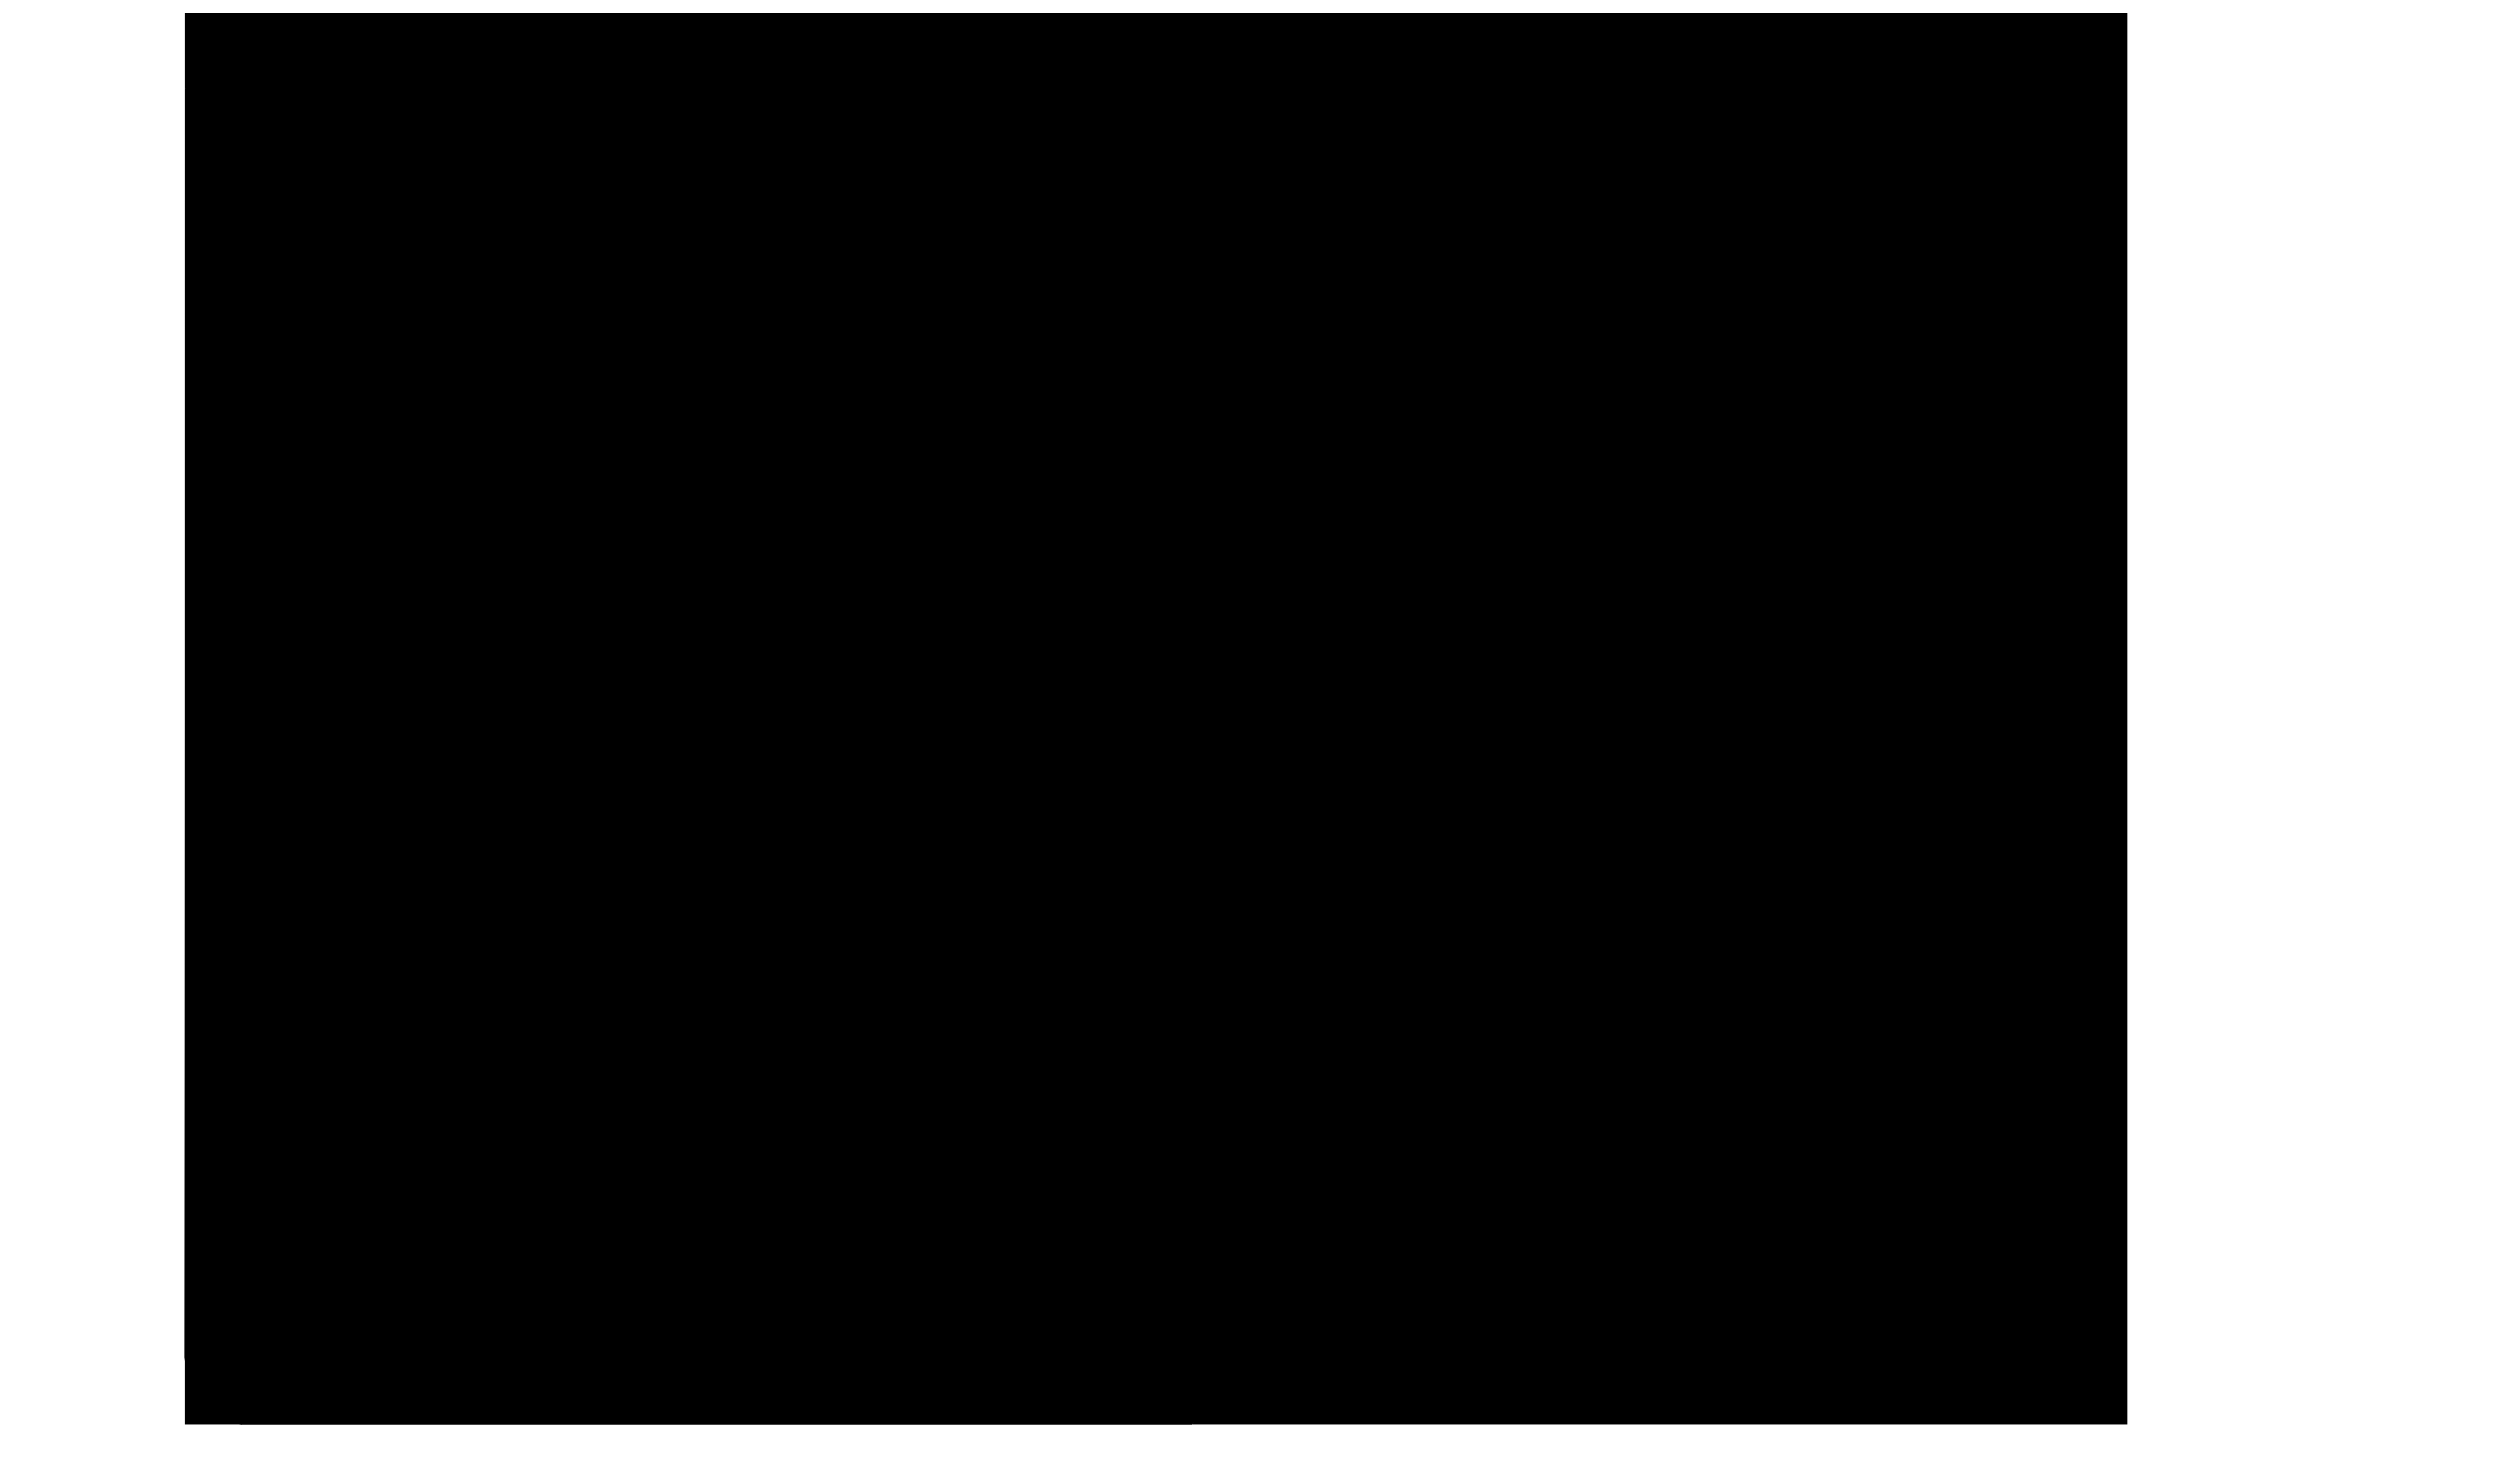
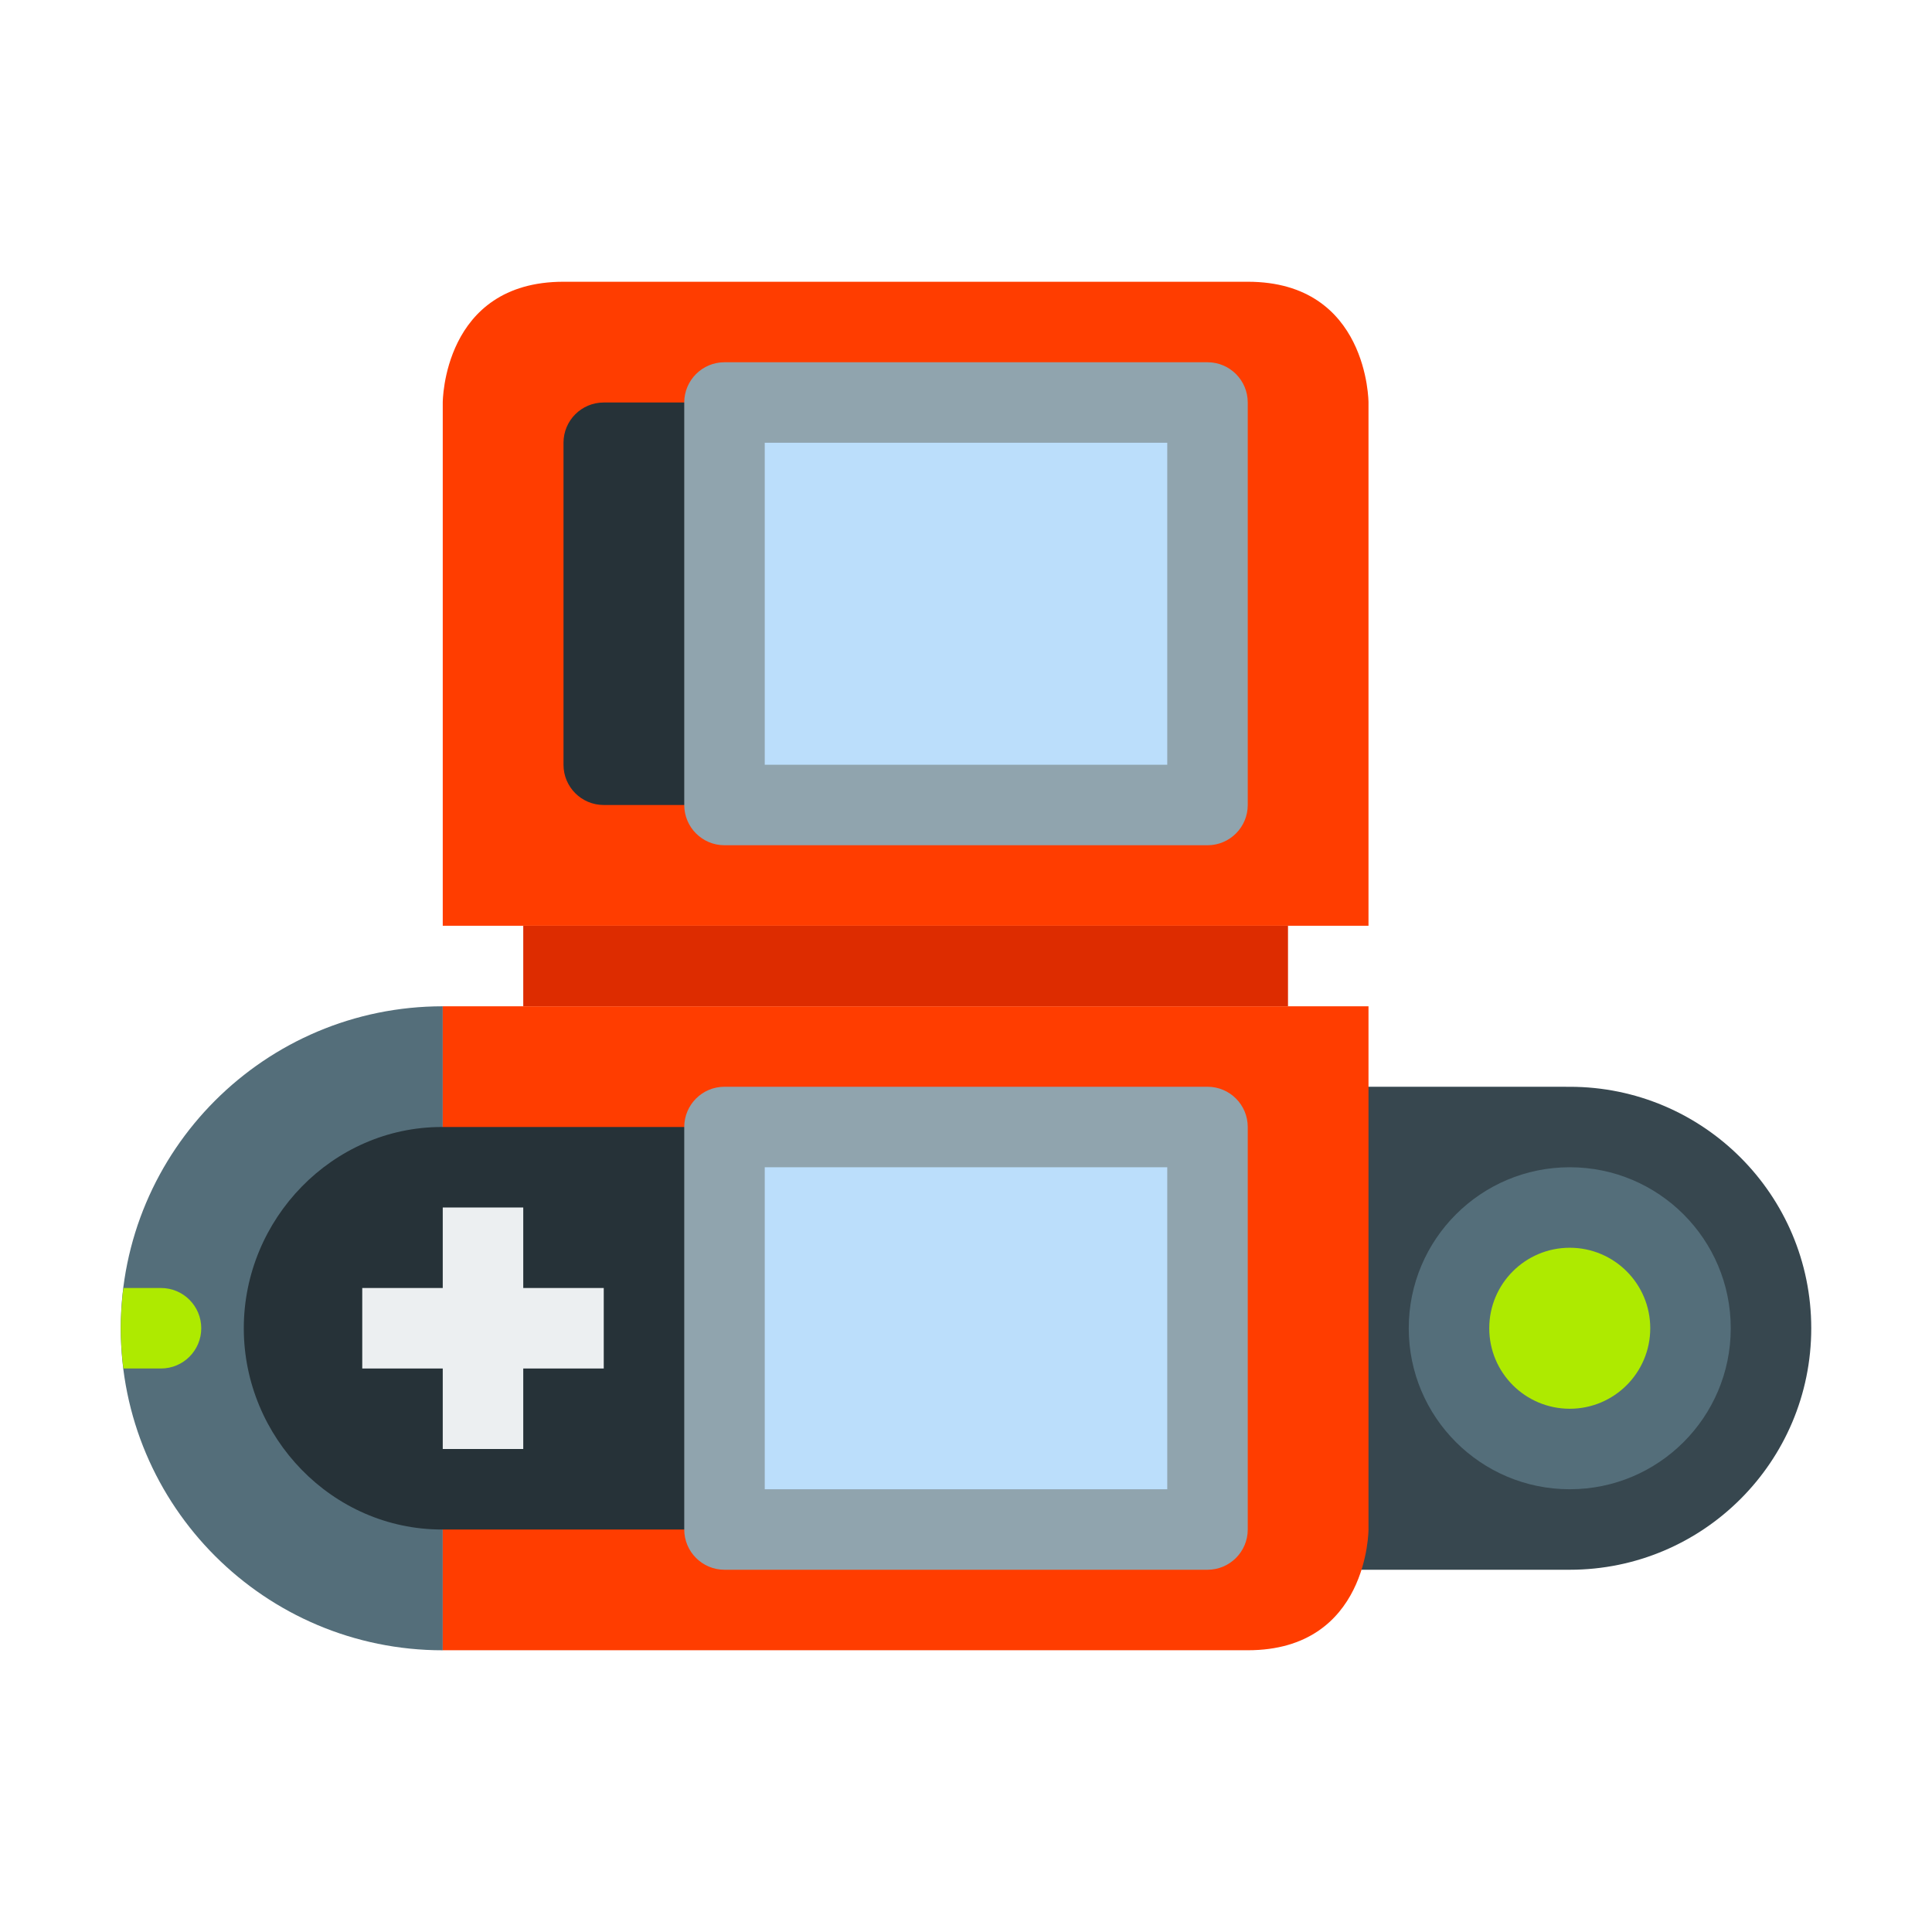
- <svg xmlns="http://www.w3.org/2000/svg" version="1.1" id="Calque_1" x="0px" y="0px" viewBox="0 0 960 560" style="enable-background:new 0 0 960 560;" xml:space="preserve">
-   <g id="XMLID_1_">
-     <path id="XMLID_2_" class="st0" d="M71,34c0-9.7,0-19.3,0-29c248.6,0,497.2,0,745.9,0c0,180.7,0,361.3,0,542   c-119.6,0-239.3,0-358.9,0c0.5-3,3.3-2.4,5.1-2.9c4.4-1.2,8.7-2.2,11.2-6.6c0.8-1.4,2.4-1.6,4-1.7c2.2-0.1,4.3-0.1,6.5-0.1   c100.5,0,200.9,0,301.4,0c5.2,0,10.3-0.3,15-2.8c5.1-2.7,8.7-6.6,10.5-12.1c1.9-5.9,2.8-12,2.8-18.2c0.1-121.8,0-243.6,0-365.4   c0-6.6-0.2-6.7-6.7-6.7c-32.2,0-64.3,0-96.5,0.1c-23.1,0.1-44.3-6.7-63.6-19.1c-15.3-9.8-28.6-22.3-43.4-32.7   c-13.8-9.7-28-18.7-44.7-22.5c-6.6-1.5-13.3-2.8-20.2-2.8c-19-0.1-38,0-57,0c-6.9,0-8.2-0.9-7.7-7.8c0.7-10-0.6-19.9-0.1-29.9   c0.2-3.6-1.2-5.5-4.8-6.4c-4.9-1.1-9.7-2-14.8-2c-112.1,0.1-224.3,0.1-336.4,0c-8.9,0-17.6,0.7-26,3.7c-9.1,3.3-15.1,9.4-18.5,18.3   C73.5,31.1,73.7,33.7,71,34z" />
-     <path id="XMLID_3_" class="st1" d="M71,34c0.3-0.4,0.7-0.7,0.8-1.1c3.4-14,12.5-22.1,26.2-24.8c6.6-1.3,13.5-2,20.3-2   C231.3,6,344.3,6,457.3,6c6.4,0,12.4,1.6,18.8,3.8c0,14.1,0,28,0,42.2c1.6,0,2.9,0,4.2,0c19.3,0,38.7,0,58,0.2   c16.1,0.1,31.2,4.1,45.3,11.8c15,8.1,28.4,18.5,41.7,29c10.1,7.9,19.8,16.2,31.3,22.1c17.5,9.1,36.1,14.3,55.9,14.3   c32.5,0,65-0.2,97.4-0.4c1.8,0,3.6,0,5.8,0c0.1,2.3,0.2,4.1,0.2,5.9c0,35.5,0,71,0,106.5c0,86.1,0,172.3-0.1,258.4   c0,6.1-0.8,12.3-2,18.3c-2,10.5-10.4,18.2-21.7,18.6c-3,0.1-6,0.4-9,0.4c-100.6,0-201.3,0-301.9,0c-1.8,0-3.6,0-5.8,0   c-0.7,4.3-3.9,6-7.5,7c-3,0.9-6.1,1.4-9.2,2.1c-0.4,0.1-0.6,0.6-0.9,0.9c-121.7,0-243.3,0-365,0c-13.9-3.1-20.3-12.6-22-26   C71,358.7,71,196.3,71,34z" />
-     <path id="XMLID_4_" class="st2" d="M71,521c0.6,1.6,1.4,3.2,1.8,4.8c2.8,10.1,9,17.1,19.2,20.3c0.4,0.1,0.7,0.6,1,0.9   c-7.3,0-14.7,0-22,0C71,538.3,71,529.7,71,521z" />
-     <path id="XMLID_5_" class="st3" d="M414,525c-2.1,0-4,0-6,0c-95,0-190,0-284.9,0c-3.7,0-7.3-0.1-11,0.3c-8.3,0.8-14-5.5-15-13.4   c-0.3-2-0.2-4-0.2-6c0-2.2,0.2-4.3,0.2-6.5c0-118.8,0-237.6,0-356.4c0-3.5-0.2-7-0.2-10.5c0-2.3,0-4.7,0.5-6.9   c0.8-3.5,2.4-4.5,6.1-4.6c3.7-0.1,7.3,0,11,0c24.7,0,49.3-0.1,74,0.2c15.8,0.1,30.9-3.4,45.5-9.1c14.6-5.7,27.1-14.6,39-24.4   c14.7-12.2,29.8-23.8,46-34.1c6-3.8,12.3-7.3,19.4-8.8c1.6-0.3,3.2-0.7,4.9-0.7c21.3,0,42.7,0,64,0c5.5,0,8.3,2.5,8.9,7.9   c0.2,1.8,0.1,3.7,0.1,5.5c-0.1,54-0.1,108-0.2,162c-0.2,68-0.6,135.9-0.9,203.9c-0.1,15.7,0,31.3-0.1,47   c-0.1,17.5-0.4,34.9-0.7,52.4C414.2,523.2,414.1,523.9,414,525z" />
-     <path id="XMLID_6_" class="st4" d="M474,483.6c-10.1-7.5-34.7-7.7-47-1.1c0-1.8,0-3.5,0-5.1c0-127.8,0-255.6-0.1-383.4   c0-4.2,1.2-6.7,5.1-7.9c2.8-0.9,5.7-1.9,8.6-2.1c6.3-0.3,12.6-0.1,19-0.1c4.1,0,7.7,1.9,11.2,3.8c2.5,1.4,2.8,3.9,3.3,6.3   c0.2,1.1,0,2.3,0,3.5c0,126.8,0,253.6,0,380.4C474,479.8,474,481.6,474,483.6z" />
-     <path id="XMLID_7_" class="st3" d="M473.9,11.5c0,7.2,0,14.3,0,21.4c-3.6-1.4-6.9-3.2-10.3-3.8c-5.5-0.9-11.2-1.2-16.8-1.2   c-25-0.1-50-0.1-75,0.1c-8.1,0.1-16.2,0.7-24.3,1.8c-12.6,1.8-24.2,6.8-35.1,13.2C299.1,51,286.8,60.5,274.7,70   c-9.3,7.3-18.4,14.8-28.8,20.4c-7.6,4.1-15.5,7.6-23.9,9.8c-1.8,0.5-3.9,0.1-5.4,1c-1.8,0.9-3.3,2.3-5.4,0.9   c-2.3,3.4-6,0.5-8.9,2.2c-1.9,1.1-4.6,0.8-7,0.8c-4.4,0-8.7,0.2-13.1,0.2c-4.5-0.1-9-0.2-13.5-0.2c-22.7,0-45.3,0-68,0   c-1.3,0-2.7,0.1-4-0.1c-3.4-0.4-4.7-1.7-4.7-5.1c0-22.5-0.4-45,0.1-67.5C92.4,20.5,98.5,11.8,112,9c2.9-0.6,5.9-0.9,8.9-0.9   c111.5,0,223,0,334.5-0.1C461.7,8,467.8,9.2,473.9,11.5z" />
-     <path id="XMLID_8_" class="st3" d="M476.2,535c0-160.6,0-320.5,0-480.8c1.2-0.1,2.4-0.2,3.5-0.2c20.2,0,40.3-0.3,60.5,0.2   c16.5,0.4,31.8,5.6,46.2,13.6c13.7,7.7,26,17.3,38.1,27.1c11.9,9.6,23.9,19,38,25.3c10.8,4.8,22,8.1,33.7,9.9   c8.6,1.3,17.2,2,25.8,1.5c29.8-1.6,59.6-0.3,89.4-0.7c0.6,0,1.3,0.1,2.3,0.1c0.1,1.5,0.2,2.9,0.2,4.4c0,121.7,0.1,243.3-0.1,365   c0,6.9-0.4,14-3,20.5c-3.2,7.9-8.6,12.9-17.5,13.2c-5.8,0.2-11.6,0.7-17.4,0.7c-97.8,0-195.7,0-293.5,0   C480.5,535,478.6,535,476.2,535z" />
-     <path id="XMLID_9_" class="st3" d="M415,44.1c3.3,0,6.3,0,10,0c0,40.8,0,81.5,0,122.3c0,41.2,0,82.3,0,123.5c0,41,0,82,0,123   c0,40.8-0.1,81.6,0,123c-1.9,0.1-3.5,0.2-5,0.2c-59.8-0.1-119.7,0-179.5-0.2c-43.5-0.1-86.9-0.6-130.4-0.8c-6.4,0-12-2.1-16.1-6.7   c-3-3.3-5.3-7.5-5.9-12.2c-0.6-4.8-1.1-9.6-1.1-14.4c-0.1-125.3,0-250.6,0-376c0-1.5,0-2.9,0-4.6c3.5,0,6.6,0,9.8,0   c-2,4.5-3.4,9-1.9,14c0.4,1.2,0.1,2.6,0.1,4c0,120.5,0,241,0,361.5c0,3.8-0.3,7.6,0.1,11.3c1.1,10.9,9.3,16.7,20.2,15.7   c2.3-0.2,4.6-0.6,6.9-0.6c96.2,0,192.3,0,288.5,0c1.8,0,3.6,0,5.9,0c0.1-1.6,0.2-3.1,0.2-4.5c0.1-33.7,0.2-67.3,0.2-101   c0.1-41.8,0-83.7,0.1-125.5c0.2-68.1,0.6-136.3,0.9-204.4c0-11.5,0-23,0.2-34.5C418.2,52.6,417.9,48.2,415,44.1z" />
-     <path id="XMLID_10_" class="st5" d="M76.4,529.2c-2.1-5.1-3.5-9.6-3.5-14.5c0-4.2,0-8.3,0-12.5c0-150,0-300,0-450   c0-3.8-0.2-7.7-0.1-11.5c0.3-13.4,6.4-23.1,18.7-28.5c3.7-1.6,7.8-2.3,11.9-3.1c-5.4,3.2-9.2,7.5-11.2,13.2   c-1.1,3.2-2.2,6.7-2.2,10c-0.2,22.7-0.1,45.3-0.1,68c0,1.3,0.2,2.6,0.3,4.1c-4.1,1.3-5.4,4.5-5.4,9C85,153.7,85,193.8,85,234   c0,87.3,0,174.7,0,262c0,15.4,0,15.4-6.8,29.4C77.7,526.5,77.2,527.5,76.4,529.2z" />
-     <path id="XMLID_11_" class="st6" d="M432.7,544.8c-107.4,0-215.3,0-324.2,0c1.4-2.9,2.7-5.2,4-7.8c1.8,0,3.5,0,5.1,0   c36.5,0,73-0.6,109.5,0.2c64.3,1.4,128.6,0.3,192.9,0.8c2.3,0,4,0.4,5.7,2.2C427.8,542.1,430.5,543.4,432.7,544.8z" />
-     <path id="XMLID_12_" class="st4" d="M474,66.4c-15.6-7.5-31.1-7.1-47-0.9c0-9.4-0.1-18.8,0.1-28.3c0-1,1-2.6,2-3   c3.6-1.6,7.3-3.7,11.1-3.9c7.6-0.5,15.3-1.4,22.8,0.7c2.7,0.7,5.3,1.9,7.8,3.2c2.4,1.3,3.3,3.7,3.3,6.3C474,49.2,474,57.8,474,66.4   z" />
-     <path id="XMLID_13_" class="st4" d="M474,532.6c-15.6-6.7-30.9-6.5-46.7-1c-0.1-0.7-0.3-1.8-0.3-2.8c0-6.3,0.2-12.7-0.1-19   c-0.1-3.2,1.2-4.7,3.8-6.1c3.9-2.1,8.2-2.8,12.4-3.2c9-0.9,17.9-0.7,26.2,3.5c3.2,1.6,4.6,4.2,4.6,7.5   C474,518.5,474,525.5,474,532.6z" />
-     <path id="XMLID_14_" class="st6" d="M87,118.8c0-2.9-0.1-5.4,0-7.8c0.1-2.3,1.5-3.6,3.8-3.9c0.7-0.1,1.3-0.1,2-0.1   c27,0,53.9,0,80.9,0c1,0,1.9,0.1,3.2,0.2c-0.3,4.5-2.5,7.9-4.4,11.6C144.1,118.8,115.9,118.8,87,118.8z" />
-     <path id="XMLID_15_" class="st6" d="M207,117c1.4-3.8,2.8-7.7,4.4-11.4c0.2-0.4,1.4-0.4,3-0.8c-1.5,4-2.6,7.2-3.8,10.4   c3.3-1.4,4.2-4.2,5-6.8c1.1-3.6,3.1-5.2,6.7-6.2c16.3-4.5,30.7-12.5,44-22.9c12.3-9.7,24.9-19,37.4-28.5c0.5-0.4,1.1-0.6,2.5-1.3   c-0.5,2.1-0.9,3.5-1.2,4.8c-1.6,5.5-4.5,9.7-9.5,13.1c-10,7-19.5,14.8-29,22.5c-14.7,11.9-30.8,20.9-49.4,25.1   c-3,0.7-6.1,1.3-9.1,1.9C207.7,117.4,207.4,117.4,207,117z" />
-     <path id="XMLID_16_" class="st6" d="M341.9,41.7c1.2-3.3,2.3-6.2,3.6-9.7c3.3-0.3,6.8-0.8,10.4-1.1c23.4-1.6,46.8-0.8,70.3-1   c1.7,0,3.3,0,5.7,0c-1.8,1.1-3.1,1.7-4.2,2.7c-1.3,1.2-2.8,2.5-3.3,4c-0.4,1.3,0.5,3.1,0.8,5C397.4,41.7,370,41.7,341.9,41.7z" />
-     <path id="XMLID_17_" class="st4" d="M459.8,480.2c0,6.7,0,12.4,0,18.5c-11.3-1.5-22.2-1.2-32.8,4.4c0-5.6,0-10.7,0-15.8   c0-1.8,0.8-2.8,2.4-3.3c3.6-1.2,7.1-2.8,10.7-3.5C446.5,479.4,452.9,480,459.8,480.2z" />
-     <path id="XMLID_18_" class="st4" d="M427.1,85.9c0-5.9,0-11.5,0-17.4c10.2-6.5,21.2-5.9,32.6-4.8c0,6.2,0,11.9,0,18.1   C448.5,80.7,437.6,80.6,427.1,85.9z" />
-     <path id="XMLID_19_" class="st6" d="M450.3,529.5c4.6,0.5,9.2,0.7,13.7,1.6c2.5,0.5,5,1.8,7.2,3.1c2.4,1.4,2.5,3.9,0.2,5.7   c-1,0.8-2.2,1.5-3.4,1.9c-11.4,4.2-22.9,4.1-34.5,0.8c-1.7-0.5-3.4-1.4-4.8-2.4c-2.7-1.9-2.4-4.5,0.5-6.3c4.3-2.7,9.1-3.8,14.1-3.9   c2.3,0,4.7,0,7,0C450.3,529.8,450.3,529.7,450.3,529.5z" />
-     <path id="XMLID_20_" class="st4" d="M462.2,82.3c0-6.2,0-11.9,0-18.3c1.7,0.5,3.1,0.9,4.7,1.3c0,5.9,0,11.5,0,17.7   C465.2,82.8,463.8,82.6,462.2,82.3z" />
-     <path id="XMLID_21_" class="st4" d="M462.2,498.9c0-6.2,0-11.9,0-18.1c1.8,0.5,3.2,1,4.6,1.4c0,6.1,0,11.9,0,18.1   C465.1,499.7,463.7,499.3,462.2,498.9z" />
-     <path id="XMLID_22_" class="st4" d="M474,87.2c-2-1.1-3.4-1.9-4.7-2.7c0-5.9,0-11.6,0-17.7c3.5,1.5,4.6,4.1,4.7,7.2   C474.1,78.2,474,82.3,474,87.2z" />
-     <path id="XMLID_23_" class="st4" d="M474,504.1c-1.9-1.1-3.4-1.8-4.7-2.6c0-5.9,0-11.6,0-17.7c3.7,1.3,4.6,4.1,4.7,7.1   C474.1,495,474,499.2,474,504.1z" />
-     <path id="XMLID_24_" class="st7" d="M85.4,515.1c2,3.5,1.3,6.4-0.2,9.3c-1.7,3.4-3.2,7.1-5,11.3c-1.3-1.7-2.1-2.8-2.7-3.5   C80.2,526.3,82.8,520.9,85.4,515.1z" />
-     <path id="XMLID_25_" class="st8" d="M305.2,59.7c1.5-4,2.8-8.2,4.7-12c0.8-1.5,2.8-2.4,5-3.2c-1.4,3.9-2.4,8-4.2,11.7   c-0.8,1.7-3.1,2.7-4.7,3.9C305.7,60,305.4,59.8,305.2,59.7z" />
-     <path id="XMLID_26_" class="st9" d="M179.6,118.9c-1.7,0-2.8,0-3.9,0c0-0.4-0.2-0.7-0.1-1c1.1-2.6,2.2-5.1,3.3-7.7   c0.8-1.9,1.9-3.5,4.8-3C183.5,111.5,180.5,114.7,179.6,118.9z" />
-     <path id="XMLID_27_" class="st10" d="M83.6,539.2c-0.5-0.9-1.6-2-1.4-2.5c1.7-4.2,3.7-8.3,6.1-12.2c2.6,5.8-2.3,9.6-3.5,14.4   C84.4,538.9,84,539,83.6,539.2z" />
-     <path id="XMLID_28_" class="st9" d="M182,118.2c1.3-3,2.6-6,3.9-9c0.8-1.9,1.9-2.5,4.4-1.5c-1.5,3.5-2.8,7-4.5,10.3   c-0.4,0.8-2.1,0.9-3.2,1.3C182.5,118.9,182.3,118.6,182,118.2z" />
-     <path id="XMLID_29_" class="st11" d="M207,117c0.3,0,0.7,0,1,0c-3.1,1.2-3.1,1.2-7.4,0.4c1.5-3.5,2.8-7,4.5-10.3   c0.4-0.8,2.1-0.9,3.7-1.5c-1.5,3.6-2.7,6.3-3.8,9C204.5,116.2,205.2,117.1,207,117z" />
-     <path id="XMLID_30_" class="st10" d="M187.9,119.7c5.3-12.3,5.3-12.3,8.7-12c-1.6,3.6-2.9,7-4.6,10.3   C191.5,118.8,189.9,118.9,187.9,119.7z" />
-     <path id="XMLID_31_" class="st11" d="M86.2,540.8c1.8-3.9,3.5-7.4,5.1-10.9c1.7,0.7,2.9,1.2,2.2,3c-1.1,2.6-2.2,5.1-3.3,7.7   C89.2,542.9,87.9,542.3,86.2,540.8z" />
-     <path id="XMLID_32_" class="st7" d="M197.9,118.8c-0.8,0-2.1,0-3.6,0c1.6-3.6,3-6.9,4.5-10.2c0.5-1.2,0.6-1.2,3.5-1.2   C200.8,111.3,199.4,114.9,197.9,118.8z" />
-     <path id="XMLID_33_" class="st12" d="M314,53.4c1.2-3.2,2.4-6.3,3.5-9.5c0.7-1.9,2.1-2.6,4.7-2.9c-2.4,4.9-2.7,10.2-7.3,13   C314.6,53.8,314.3,53.6,314,53.4z" />
-     <path id="XMLID_34_" class="st8" d="M335.7,35.5c-1.3,4.1-1.7,8.9-8,10.8C330.7,42.1,329.8,36.5,335.7,35.5z" />
-     <path id="XMLID_35_" class="st9" d="M95.9,545.4c1.6-3.3,2.7-5.7,4-8c0.4-0.6,1.5-0.8,2.2-1.2c0.3,0.7,1,1.5,0.8,2.1   c-0.8,2.1-1.7,4.3-3,6.2C99.5,545,98,544.9,95.9,545.4z" />
-     <path id="XMLID_36_" class="st13" d="M322.3,48.9c-0.6-3.1,1.7-5.2,2.3-7.8c0.2-1,1.1-1.9,1.9-2.7c0.4-0.4,1.2-0.3,1.9-0.4   C326.9,45.1,325.9,47,322.3,48.9z" />
-     <path id="XMLID_37_" class="st14" d="M335.9,42.5c1.9-3.4,1.4-8.1,6.5-9.8C340.7,41.5,340,42.6,335.9,42.5z" />
-     <path id="XMLID_38_" class="st15" d="M91.5,543.3c1.2-2.7,2.3-5.5,3.5-8.2c0.3-0.5,1.2-0.8,1.8-1.1c0.3,0.8,1,1.7,0.8,2.4   c-0.7,2.2-1.6,4.3-2.8,6.3c-0.5,0.8-1.9,1.1-2.9,1.6C91.8,544,91.7,543.7,91.5,543.3z" />
-     <path id="XMLID_39_" class="st8" d="M110.3,536.7c-2.6,3.5-2.6,7.8-7,9.3c-0.2-3.4,1-6,2.7-8.3C106.6,537,108.3,537.2,110.3,536.7z   " />
-     <path id="XMLID_40_" class="st1" d="M483,178.3c0-9.3,0-18.7-0.1-28c-0.2-22.5-0.5-44.9-0.6-67.4c0-2.9,0.4-6,1.2-8.8   c1.4-5,4.3-7,9.5-7.1c7.7-0.1,15.3,0,23,0c13,0,26,0.1,39,0c7.3-0.1,14,2.1,20.3,5.5c17.5,9.4,33.1,21.5,48.6,33.8   c11,8.8,21.7,18.1,34.6,24.3c8.1,3.9,16.1,7.8,25.2,8.9c1.4,0.2,2.6,1.2,4,1.6c11.2,3.1,22.6,3.1,34.1,3c20.3-0.1,40.7-0.1,61-0.1   c4.7,0,9.3,0.2,14-0.2c6.8-0.5,10.4,1.6,10.4,10.1c-0.2,58.7-0.1,117.3-0.1,176c0,58.2,0,116.3,0,174.5c0,4.6-0.6,8.9-2.7,13   c-3.3,6.4-8.5,9.5-15.6,9.5c-99.8,0-199.6,0.1-299.4,0.1c-0.5,0-1,0-1.5,0c-3.3-0.1-3.5-0.4-3.6-3.9c0-0.7,0-1.3,0-2   c-0.1-49.3-0.1-98.6-0.2-148" />
-     <path id="XMLID_47_" class="st16" d="M254.3,136c44.5,0,89,0,133.5,0c7.8,0,12,4,12.2,11.8c0,1.2,0,2.3,0,3.5   c0,71.3,0,142.6,0,213.9c0,1.7,0,3.3-0.1,5c-0.5,6.3-4.7,10.4-11,10.7c-1.5,0.1-3,0.1-4.5,0.1c-75.3,0-150.6,0-225.9,0.1   c-3.4,0-5.8-0.8-8.3-3.3c-12.1-12.4-24.4-24.6-36.8-36.7c-2.5-2.4-3.5-4.8-3.5-8.2c0.1-60.5,0.1-121,0.1-181.4c0-1.5,0-3,0-4.5   c-0.2-7,3.4-10.9,10.4-10.9C165,136,209.7,136,254.3,136z" />
-     <path id="XMLID_48_" class="st17" d="M392.2,383c-2.7,2.2-5.2,3-8.1,3c-76.3,0-152.6,0-228.9,0c-2.5,0-4.3-0.7-6.1-2.5   c-14.2-14.3-28.4-28.6-42.7-42.8c-1.7-1.7-2.3-3.4-2.3-5.7c0.1-60.7,0-121.3,0.1-182c0-4.2,1.2-8.1,3.9-12.3   c0,15.2,0.1,29.7,0.1,44.2c0,14.8,0,29.7,0,44.5c0,14.7,0,29.3,0,44c0,20.3,0.1,40.7-0.1,61c0,2.9,0.8,4.9,2.8,7   c12.9,12.7,25.8,25.6,38.6,38.5c2.3,2.4,4.7,3.1,7.9,3.1c77-0.1,154-0.1,230.9-0.1C389.3,383,390.5,383,392.2,383z" />
-     <path id="XMLID_49_" class="st18" d="M349.3,433.1c-0.4-4-0.7-7.3-1-10.5c-0.1-1.5-0.2-3-0.3-4.5c-0.3-3.4-0.6-6.9-0.9-10.3   c-0.1-1.3-0.3-2.7,0.1-4c0.4-1.6,1.2-2.9,3.4-2.9c5.3,0.2,10.7,0,16,0.1c2.7,0.1,3.6,0.8,3.4,3.7c-0.4,6.2-1.1,12.5-1.6,18.7   c-0.2,2.9,0,5.9,0,9.4c2.1,0,4.2,0.1,6.3,0c3.3-0.2,6.6-0.6,9.8-0.9c3.3-0.3,6.5-0.8,9.8-0.9c4.6-0.2,5.7,1,5.7,5.4   c0.1,4,0.1,8,0,12c-0.1,4.3-2.1,5.5-6.3,5.1c-8-0.8-16.1-1.1-24.2-1.6c-1.5,10.1,1,19.6,0.5,29.9c-1.7,0.4-3.5,1.2-5.3,1.2   c-4.5,0.2-9,0.1-13.5,0c-3.6,0-4.3-0.6-4.1-4c0.5-6.1,1.3-12.1,1.8-18.2c0.2-2.8,0-5.6,0-8.8c-4.4,0.1-8.4-0.5-12.5,0.6   c-1.7,0.5-3.6,0.1-5.5,0.3c-2.9,0.2-5.9,0.5-8.8,0.9c-2.8,0.4-5-1.1-5-4c-0.2-5-0.1-10,0-15c0.1-2.5,1.6-3.8,4.2-3.9   c2,0,3.9,0.3,5.9,0.5C334.2,432,341.2,432.5,349.3,433.1z" />
-     <path id="XMLID_50_" class="st19" d="M219.6,507c-17.6,0-35.3,0-52.9,0c-4.8,0-6.8-2.1-6.8-7c0.1-13.6,0.1-27.3,0-40.9   c0-4.3,1.8-6.5,5.9-7c1.3-0.2,2.7-0.1,4-0.1c33.1,0,66.2,0,99.4,0c1.3,0,2.7,0,4,0.1c3.2,0.3,5.3,1.9,6,5c0.4,1.8,0.8,3.6,0.8,5.4   c0.1,11.7,0.1,23.3,0,35c0,1.6-0.4,3.3-0.9,4.8c-1.1,3.5-2.9,4.7-6.6,4.7C254.9,507,237.2,507,219.6,507   C219.6,507,219.6,507,219.6,507z" />
-     <path id="XMLID_51_" class="st20" d="M134.9,390.7c10.4-0.1,19,8,19.1,18.2c0.1,10.8-8,18.7-18.5,19.5   c-11.1,0.8-19.8-9.3-19.7-18.1C116,398.6,123.1,390.9,134.9,390.7z" />
-     <path id="XMLID_52_" class="st21" d="M270.1,405c6.7,0,13.3-0.1,20,0c3.9,0,5.8,1.7,6.1,5.1c0.3,3-0.7,4.8-3.5,5.9   c-1.7,0.6-3.5,1-5.3,1c-11.7,0.1-23.3,0.1-35,0c-1.8,0-3.6-0.4-5.3-1c-2.9-1.1-3.9-3.4-3.3-6.5c0.5-2.7,2.3-4.3,5.2-4.4   C256.1,404.9,263.1,405,270.1,405z" />
-     <path id="XMLID_53_" class="st22" d="M198.6,417c-5.7,0-11.3,0.1-17,0c-1.9,0-4-0.4-5.8-1c-2.7-0.9-4.2-3.7-3.8-6.3   c0.4-2.5,2.8-4.6,5.6-4.7c14-0.1,27.9-0.1,41.9,0c2.9,0,5.2,2.1,5.5,4.7c0.4,2.8-0.9,5.3-3.7,6.2c-1.7,0.6-3.5,0.9-5.3,1   C210.2,417.1,204.4,417,198.6,417z" />
-     <path id="XMLID_54_" class="st23" d="M140.6,93.4c-17.7,1-39.5-15-39.4-39.8c0.1-20.2,16.6-39.5,39.9-39.4   c23.3,0.1,39.7,19.5,39.7,39.7C180.8,78.4,158.9,94.7,140.6,93.4z" />
-     <path id="XMLID_55_" class="st24" d="M257.3,17.8c6.1,0,8.9,2.8,8.9,8.7c0,5.4-3.7,9.4-8.7,9.4c-4.7,0-9.2-4.4-9.3-9.2   C248,21.9,252.2,17.8,257.3,17.8z" />
-     <path id="XMLID_56_" class="st25" d="M194.6,17.8c5.7,0,9.3,3.2,9.3,8.6c0.1,5.2-4,9.5-9.3,9.5c-4.9,0-8.6-4.1-9-9.2   C185.4,22.1,189.6,16.9,194.6,17.8z" />
-     <path id="XMLID_57_" class="st26" d="M226,17.7c5.7,0,9.1,3.3,9.2,8.8c0,5.2-3.9,9.3-9,9.3c-4.9,0.1-9.2-4.2-9.3-9.1   C216.8,21.5,220.6,17.7,226,17.7z" />
-     <path id="XMLID_58_" class="st3" d="M484.9,78c2.1,0,3.7,0,5.3,0c18.2,0,36.3,0.2,54.5-0.1c7.9-0.1,15.3,1.6,21.9,5.6   c10.2,6.2,20.3,12.7,29.9,19.7c11.4,8.3,22.1,17.6,33.3,26.1c15.9,12.2,33.9,19.9,53.6,23.7c11,2.1,22.2,2.6,33.3,1.8   c21.6-1.5,43.2-0.5,64.9-0.8c3.1,0,6.3,0.3,9.4,0.8c4.2,0.6,5.2,2,5.2,6.4c0,116.3,0,232.6-0.1,349c0,3.5-0.1,7-0.8,10.4   c-0.7,3.7-1.7,4.2-5.5,4.4c-2.8,0.1-5.7,0.1-8.5,0.1c-97,0-194,0-291,0c-1.2,0-2.3,0-4.1,0c0-1.8,0-3.4,0-5   c-0.1-30.8-0.2-61.7-0.2-92.5c-0.1-39.2,0-78.3-0.2-117.5c-0.2-65-0.6-129.9-0.8-194.9C484.9,103,484.9,90.8,484.9,78z" />
-     <path id="XMLID_59_" class="st6" d="M798,521.1c0-4.8,0-8.9,0-13.1c0-108.8,0.1-217.6-0.1-326.4c0-7.5,2-13.9,6.1-21.1   c0,2.7,0,4.4,0,6.1c0,111.1,0,222.2,0,333.4c0,3.3,0.1,6.7-0.1,10C803.7,514.2,802.3,518,798,521.1z" />
-     <path id="XMLID_60_" class="st6" d="M653.7,131.3c-1.2,2.8-2.2,5.2-3.4,7.8c-4.8-1.2-8.6-3.8-12.2-6.6   c-13.3-10.1-26.4-20.4-39.7-30.6c-4.6-3.5-9.4-6.8-14.3-9.9c-2.1-1.3-2.7-2.7-1.8-4.9c0.8-1.9,1.6-3.9,2.4-6.1   c8.2,4.5,15.1,10.1,22.1,15.5c11.1,8.6,22.1,17.5,33.2,26C644.4,125.8,649.1,128.3,653.7,131.3z" />
-     <path id="XMLID_61_" class="st6" d="M683.6,143c1.4,0.1,2.7,0.1,4,0.4c7.1,1.9,14.2,2.7,21.5,2.7c25.8-0.1,51.6,0,77.4-0.1   c1.6,0,3.3,0,5.1,0c-0.3,1-0.5,1.6-0.7,2.2c-0.9,3-2.8,3.9-5.9,3.9c-17.7-0.2-35.3-0.2-53,0c-10.3,0.1-20.5,0.9-30.8,0.8   c-5.7,0-11.5-1.1-17.2-2c-3.3-0.5-3.6-1.3-2.3-4.3C682.3,145.5,682.9,144.3,683.6,143z" />
-     <path id="XMLID_62_" class="st6" d="M553.3,69.8c-0.8,1.9-1.6,3.8-2.5,5.9c-21.4,0-42.9,0-64.3,0c1-4.5,3-6.7,7.1-6.7   c19.5-0.1,39,0,58.5,0C552.3,69.1,552.5,69.4,553.3,69.8z" />
-     <path id="XMLID_63_" class="st9" d="M577.6,76.2c-0.9,3.3-1.9,6.3-4.3,9.1c-1.2-0.9-2.1-1.6-3.2-2.5c1.1-2.7,2.2-5.3,3.4-8.2   C575.2,75.3,576.4,75.7,577.6,76.2z" />
-     <path id="XMLID_64_" class="st13" d="M575.8,86.7c1.5-3.3,2.6-5.9,4-8.8c1.1,0.5,2.1,1,3.3,1.5c-1.3,3.1-2.4,5.8-3.7,9   C578.2,87.7,577.1,87.2,575.8,86.7z" />
-     <path id="XMLID_65_" class="st9" d="M568,71.7c1.6,0.7,2.4,1.1,3.7,1.6c-1.2,2.8-2.3,5.6-3.6,8.5c-2.2-0.7-3.9-1.2-2.7-3.7   C566.3,76.1,567,74.2,568,71.7z" />
-     <path id="XMLID_66_" class="st27" d="M553.3,75.6c0.7-2.2,1.4-4.2,2.2-6.4c1.4,0,2.8,0,4.8,0c-1.1,2.6-1.8,4.9-3.1,6.9   C556.2,77.7,554.7,77.2,553.3,75.6z" />
-     <path id="XMLID_67_" class="st7" d="M562.5,79.4c-1.5-0.6-2.2-0.9-3.5-1.4c1.1-2.6,2.1-5.1,3.4-7.5c0.2-0.4,1.9-0.1,3.7-0.1   C564.8,73.8,563.7,76.4,562.5,79.4z" />
-     <path id="XMLID_68_" class="st28" d="M654.8,141.8c-0.9-0.5-1.6-0.8-2.6-1.3c1.2-2.8,2.4-5.5,3.7-8.4   C658.7,134.9,658.7,134.9,654.8,141.8z" />
-     <path id="XMLID_69_" class="st14" d="M798.4,165.6c-0.5-5.6,3.2-9.6,5.2-14.2C804.4,157.1,800.4,161,798.4,165.6z" />
-     <path id="XMLID_70_" class="st29" d="M802.7,147.3c-1.6,3.4-2.9,6.4-4.4,9.6c-1.6-0.9-2.2-2-1.3-3.9c1.1-2.2,2.2-4.4,3.3-6.8   C801.1,146.6,801.8,146.9,802.7,147.3z" />
-     <path id="XMLID_71_" class="st12" d="M659.9,143.9c-0.9-0.4-1.6-0.8-2.2-1.1c0-0.4-0.1-0.7,0-0.9c0.8-1.9,1.5-3.9,2.5-5.8   c0.3-0.5,1.3-0.6,1.9-0.9c0.3,0.7,1,1.5,0.8,2C662,139.4,660.9,141.5,659.9,143.9z" />
-     <path id="XMLID_72_" class="st13" d="M791.9,152.3c2-6.1,2-6.1,5.6-5.9C795,152.8,795,152.8,791.9,152.3z" />
-     <path id="XMLID_73_" class="st30" d="M677.1,150.5c-1.7-4.2,0.7-6.5,2-9.5c0.7,0.6,1.5,1,1.5,1.4   C680.6,145.1,679.4,147.5,677.1,150.5z" />
-     <path id="XMLID_74_" class="st9" d="M671,147.2c1.2-2.4,2.4-4.8,3.8-7.8c2.3,3.3,0.3,5.3-0.7,7.3c-0.4,0.7-1.4,1.1-2.2,1.6   C671.6,147.9,671.3,147.6,671,147.2z" />
-     <path id="XMLID_75_" class="st12" d="M668.4,147.2c-2.5-1.7-0.9-3.1-0.4-4.2c0.6-1.4,1.5-2.7,2.4-4c0.1-0.1,0.9,0.2,1.8,0.4   C670.9,142.1,669.6,144.6,668.4,147.2z" />
-     <path id="XMLID_76_" class="st12" d="M666.8,137.5c-0.6,3-0.4,6.3-4.3,8.1C663.8,139.5,664,139.3,666.8,137.5z" />
-     <path id="XMLID_78_" class="st31" d="M293.3,370.9c1.4-3.1,3.7-2.6,5.8-2.6c14.6,0,29.2,0,43.9,0c5.8,0,11.6,0,17.4,0   c1.5,0,3,0.2,4.3,0.7c0.6,0.2,0.8,1.4,1.7,3c-24.3,0-47.9,0-71.4,0C294.6,371.9,294,371.3,293.3,370.9z" />
-     <path id="XMLID_79_" class="st1" d="M293.2,344.4c1-1.1,1.5-2,2.2-2.3c0.9-0.3,2-0.2,3-0.2c21,0,41.9,0,62.9,0   c1.2,0,2.4-0.1,3.4,0.3c0.6,0.2,0.9,1.3,1.5,2.1C362.1,345.3,298.9,345.5,293.2,344.4z" />
-     <path id="XMLID_80_" class="st1" d="M293.6,352.9c0.6-0.6,1-1.5,1.8-1.8c0.9-0.3,2-0.2,3-0.2c21,0,41.9,0,62.9,0   c1.2,0,2.4-0.1,3.4,0.3c0.6,0.2,0.9,1.3,1.8,2.6c-24.6,0-48.4,0-72.3,0C294,353.5,293.8,353.2,293.6,352.9z" />
-     <path id="XMLID_81_" class="st1" d="M293.4,362.7c0.7-1.2,1-2.4,1.7-2.6c1-0.4,2.3-0.3,3.4-0.3c20.8,0,41.6,0,62.4,0   c1.3,0,2.7,0,4,0.3c0.4,0.1,1,1,1,1.4c0,0.5-0.6,1.2-1.1,1.3c-0.9,0.2-2,0.2-3,0.2c-21.3,0-42.6,0-63.9,0   C296.6,363.1,295.3,362.9,293.4,362.7z" />
-     <path id="XMLID_87_" class="st32" d="M261.9,22.1c0,1.9-1.4,2.9-3.4,2.9c-2.1,0-3.7-1.1-3.4-2.6c0.4-1.9,2.1-2.2,3.7-2.4   C260.6,19.9,261.6,20.8,261.9,22.1z" />
-     <path id="XMLID_88_" class="st33" d="M193.1,21.7c3.4-1.9,5.1-2,5.8-0.1c0.5,1.5-0.2,2.6-1.6,3.2C195.2,25.7,193.9,24.6,193.1,21.7   z" />
-     <path id="XMLID_89_" class="st34" d="M231.3,23c-1.8,0.8-3.2,1.7-4.7,1.9c-0.8,0.1-2.1-1.1-2.4-1.9c-0.2-0.6,1-1.8,1.8-2.4   C228.1,19.2,229.4,20.6,231.3,23z" />
-     <path id="XMLID_96_" class="st23" d="M255,156c39.2,0,78.3,0,117.5,0c8.3,0,12.5,4.1,12.6,12.5c0,49.8,0,99.6,0,149.4   c0,4.1-0.8,7.9-4.2,10.7c-1.9,1.5-3.9,2.5-6.4,2.3c-0.7-0.1-1.3,0-2,0c-78.3,0-156.6,0-234.9,0c-2.1,0-4.4-0.2-6.3-1   c-3.7-1.5-5.5-4.7-6-8.6c-0.2-1.6-0.2-3.3-0.2-5c0-48.8,0-97.6,0-146.4c0-3.7,0.2-7.3,2.7-10.3c1.9-2.3,4.2-3.7,7.3-3.7   c2.3,0,4.7,0,7,0C179.7,156,217.3,156,255,156z" />
-     <path id="XMLID_97_" class="st35" d="M172.9,343.9c7.4,0,12.3,4.6,12.4,11.8c0.1,7.4-4.6,12.1-11.7,12.6   c-7.7,0.5-12.8-6.2-12.7-12.2C161.1,348.8,165.6,343.9,172.9,343.9z" />
-     <path id="XMLID_98_" class="st36" d="M238.2,145.1c0.1,2.2-1,3.7-3,3.8c-1.9,0.2-4.1-1.7-4.1-3.5c0-1.7,1.6-3.3,3.5-3.5   C236.9,141.9,238.1,142.9,238.2,145.1z" />
-     <path id="XMLID_99_" class="st37" d="M259,145.2c0.1,1.7-1.6,3.6-3.3,3.8c-1.7,0.2-3.6-1.4-3.7-3.2c-0.2-2.4,1-3.7,3.4-3.8   C257.4,142,258.8,143.2,259,145.2z" />
-     <path id="XMLID_100_" class="st38" d="M357.2,451.4c-4.6-0.1-8.7-3.9-8.6-8c0.1-4.5,4.4-8.7,8.8-8.7c5.4,0,9.1,3.7,9.1,8.9   C366.4,448.3,362.5,451.6,357.2,451.4z" />
-     <path id="XMLID_101_" class="st39" d="M143.4,19.9c17.3-1.3,30.8,16.4,30.9,30c0.1,17.8-15.9,32.3-31.1,31.6   c-17.5-0.8-30.9-13.5-31-31C112.1,33.6,126.9,18.7,143.4,19.9z" />
-     <path id="XMLID_112_" class="st40" d="M638.7,435c-36.3,0-72.6,0-108.9,0c-1.3,0-2.7,0.1-4,0c-4.7-0.7-6.8-6.2-6.8-17.3   c0-77.5,0-155.1,0-232.6c0-9.3,1.9-14.7,5.8-15.8c1.3-0.4,2.7-0.2,4-0.2c73.3,0,146.6,0,219.9,0c1,0,2-0.1,3,0.1   c4.3,0.5,7,6.7,7.4,16.9c0.1,2,0,4,0,5.9c0,73.2,0,146.4,0,219.6c0,2.4,0.1,4.8-0.1,7.1c-0.5,9.6-3.2,15.6-7.3,16.3   c-1.3,0.2-2.7,0.1-4,0.1C711.3,435,675,435,638.7,435z" />
-     <path id="XMLID_115_" class="st41" d="M702.6,459c15,0,30,0.1,44.9-0.1c4.7-0.1,6.7,1,6.6,6.7c-0.3,10.6-0.1,21.3-0.1,31.9   c0,6.4-1,7.4-7.6,7.4c-12.6,0-25.3,0-37.9,0c-16.3,0-32.6,0-48.9,0c-1.3,0-2.7,0.1-4-0.1c-2.9-0.4-4.6-2.4-4.6-5.4   c0-11.6,0-23.3,0-34.9c0-4.4,1.2-5.5,5.7-5.6C672,459,687.3,459,702.6,459z" />
-     <path id="XMLID_116_" class="st41" d="M576.1,459c15,0,30,0,45,0c5.5,0,6.9,1.1,6.9,6.6c0.1,10.8,0.1,21.7,0,32.5   c0,5-1.9,6.9-7,6.9c-30,0-60,0-89.9,0c-5,0-7-1.9-7-6.9c-0.1-10.8-0.1-21.7,0-32.5c0-4.9,1.8-6.6,6.6-6.6   C545.8,459,560.9,459,576.1,459z" />
-     <path id="XMLID_122_" class="st42" d="M134.8,40.9c-1.7,0-3.3,0.2-5,0c-2.9-0.3-4.4-2.6-3.6-5.3c2.3-7.6,13.4-13.3,21-10.7   c3.2,1.1,4.9,3.4,5.8,6.3c1,3.4,0,5.1-3.2,6.9C146.6,39.7,140.3,40.9,134.8,40.9z" />
+ <svg xmlns="http://www.w3.org/2000/svg" version="1.1" x="0px" y="0px" width="48px" height="48px" viewBox="0 0 48 48" enable-background="new 0 0 48 48" xml:space="preserve">
+   <path fill="#37474F" d="M33,27l6,0.001c3.314,0,6,2.686,6,5.999l0,0c0,3.313-2.686,6-6,6h-6V27z" />
+   <g>
+     <circle fill="#546E7A" cx="39" cy="33" r="4" />
+     <path fill="#546E7A" d="M11,25.001c-4.418,0-8,3.582-8,8l0,0c0,4.419,3.582,8,8,8V25.001z" />
+   </g>
+   <rect x="13" y="23" fill="#DD2C00" width="19" height="2" />
+   <g>
+     <path fill="#FF3D00" d="M11,25.001V41c0,0,17.334,0,20,0c3,0,3-3,3-3V25.001H11z" />
+     <path fill="#FF3D00" d="M31,7c-3,0-14,0-17,0s-3,3-3,3v13h23V10C34,10,34,7,31,7z" />
+   </g>
+   <g>
+     <path fill="#263238" d="M23,28H10.976c-2.717,0-4.919,2.283-4.919,5l0,0c0,2.717,2.202,5,4.919,5H23V28z" />
+     <path fill="#263238" d="M29,19c0,0.553-0.447,1-1,1H15c-0.553,0-1-0.447-1-1v-8c0-0.553,0.447-1,1-1h13c0.553,0,1,0.447,1,1V19z" />
+   </g>
+   <g>
+     <path fill="#90A4AE" d="M31,38c0,0.552-0.447,1-1,1H18c-0.553,0-1-0.448-1-1V28c0-0.552,0.447-1,1-1h12c0.553,0,1,0.448,1,1V38z" />
+     <path fill="#90A4AE" d="M31,20c0,0.552-0.447,1-1,1H18c-0.553,0-1-0.448-1-1V10c0-0.552,0.447-1,1-1h12c0.553,0,1,0.448,1,1V20z" />
+   </g>
+   <g>
+     <rect x="19" y="11" fill="#BBDEFB" width="10" height="8" />
+     <rect x="19" y="29" fill="#BBDEFB" width="10" height="8" />
+   </g>
+   <g>
+     <rect x="11" y="30" fill="#ECEFF1" width="2" height="6" />
+     <rect x="9" y="32" fill="#ECEFF1" width="6" height="2" />
+   </g>
+   <g>
+     <circle fill="#AEEA00" cx="39" cy="33" r="2" />
+     <path fill="#AEEA00" d="M3,32.994C3,32.996,3,32.998,3,33c0,0.302,0.022,0.597,0.052,0.891C3.057,33.928,3.064,33.963,3.068,34H4   c0.553,0,1-0.448,1-1s-0.447-1-1-1H3.069c-0.005,0.038-0.013,0.075-0.018,0.113C3.023,32.404,3.001,32.695,3,32.994z" />
  </g>
</svg>
